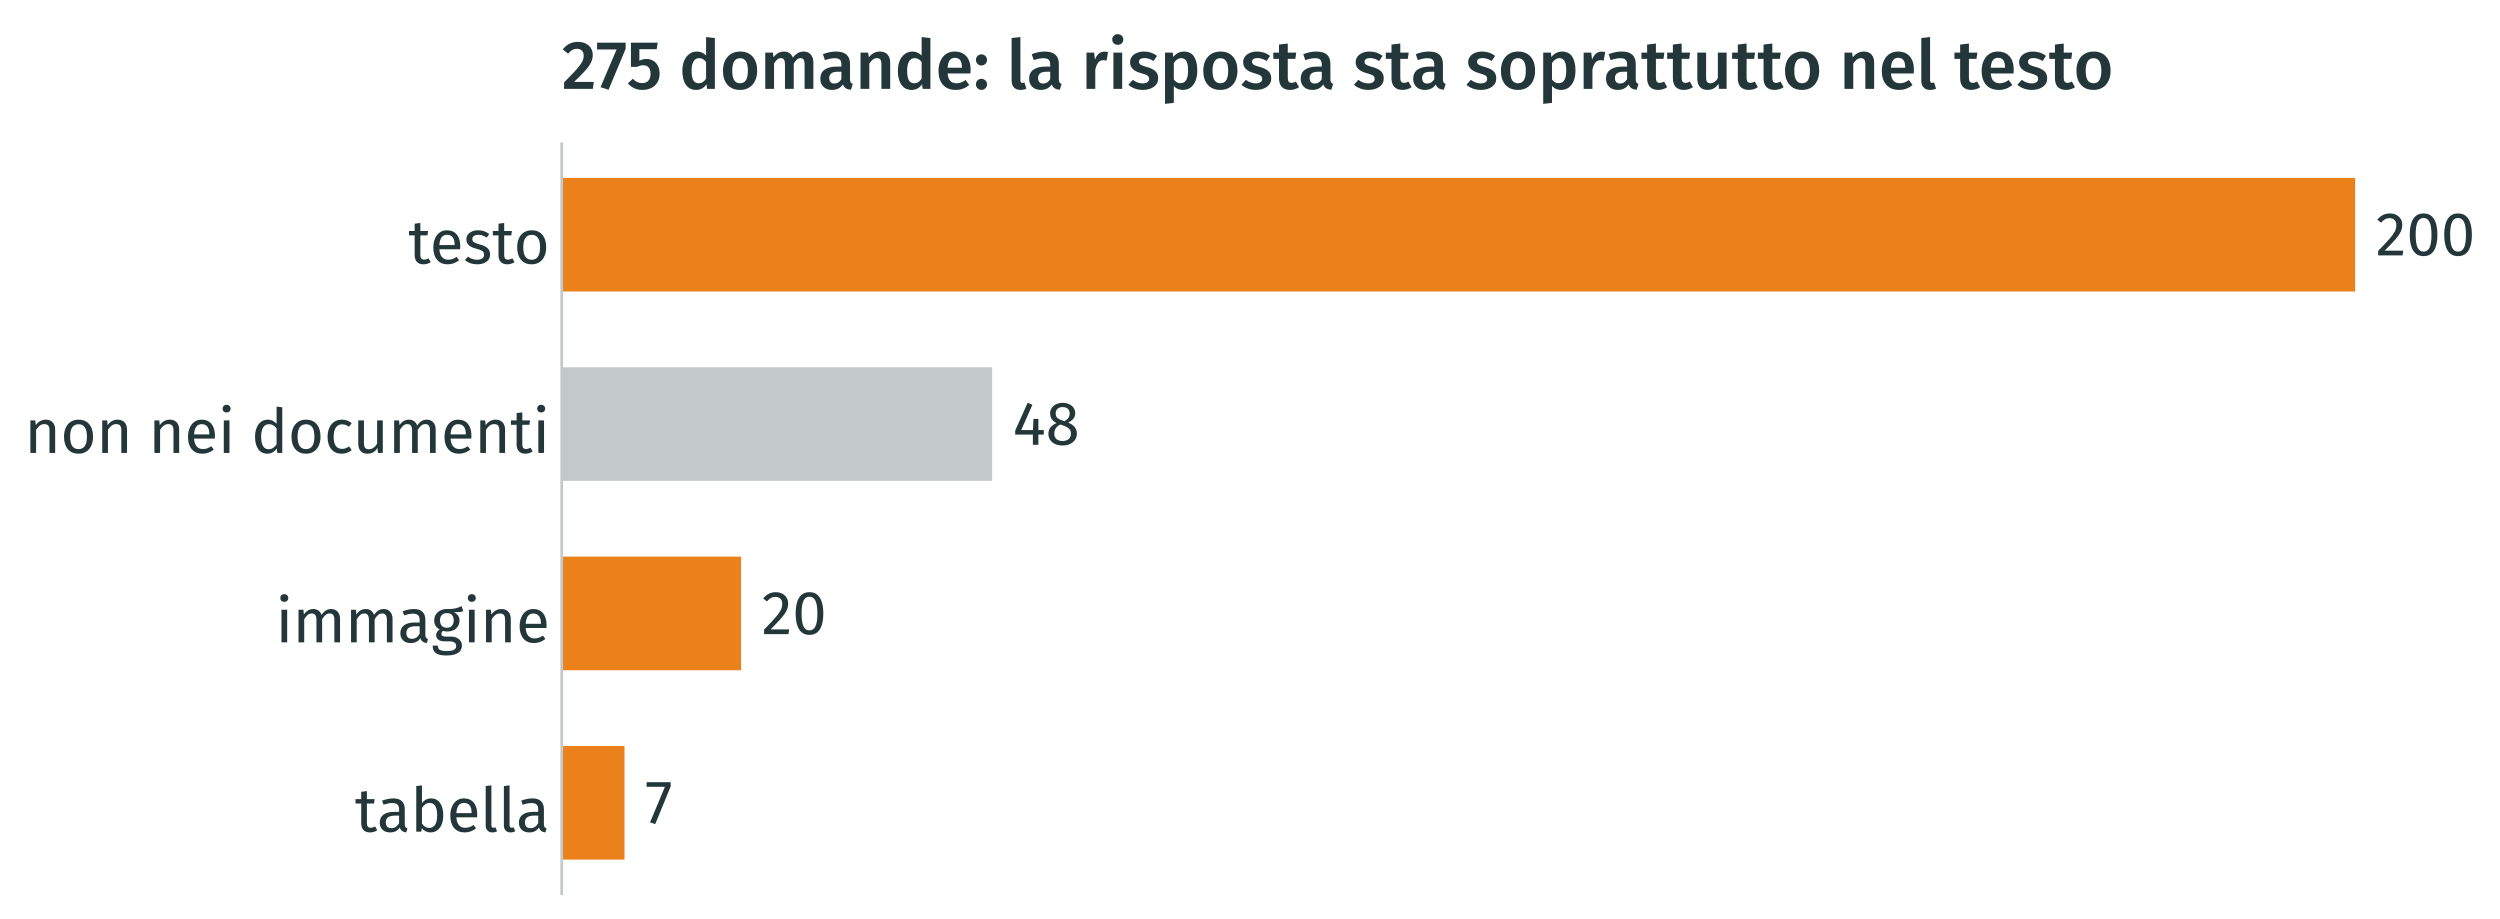
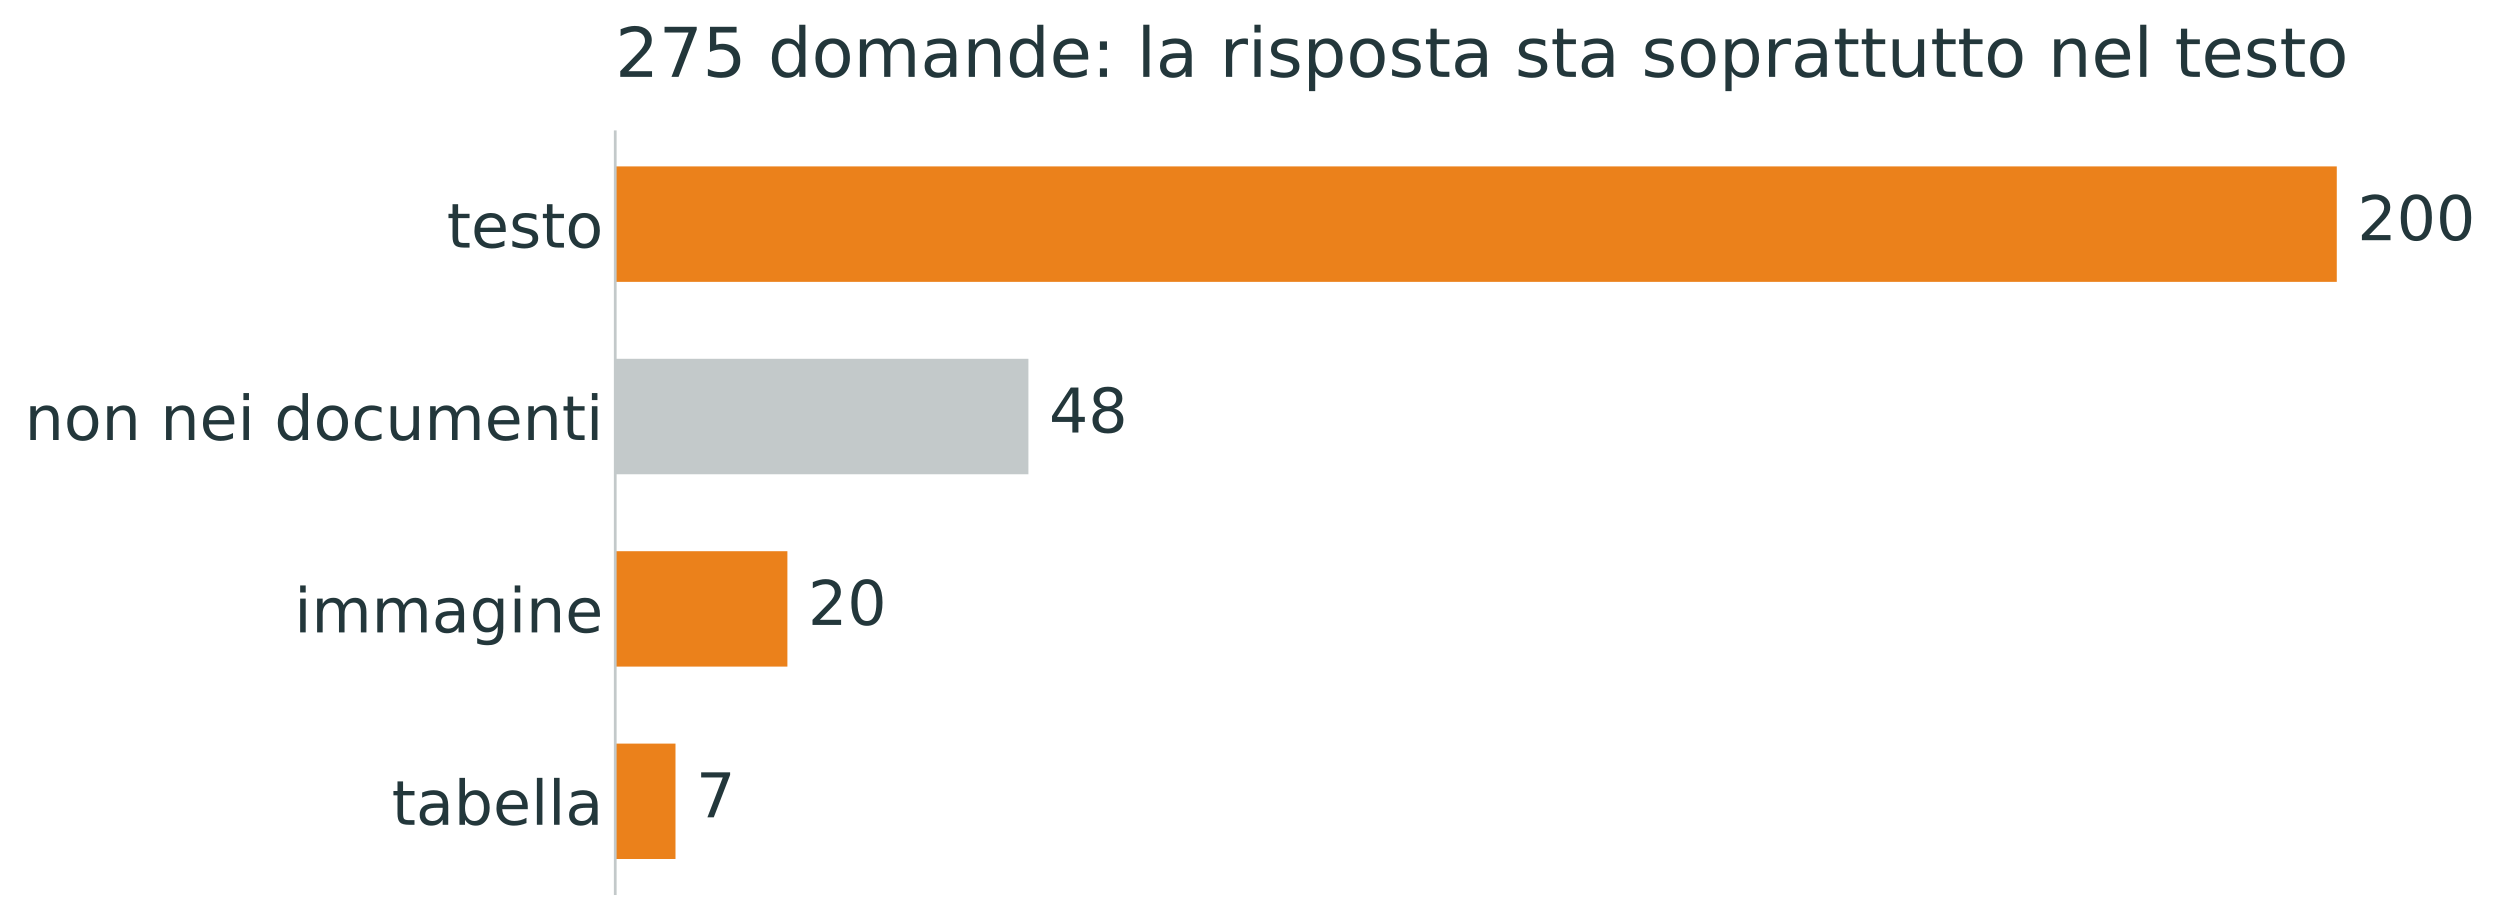
- <svg xmlns="http://www.w3.org/2000/svg" xmlns:xlink="http://www.w3.org/1999/xlink" width="728.42pt" height="267.6pt" viewBox="0 0 728.42 267.6" version="1.1">
+ <svg xmlns="http://www.w3.org/2000/svg" xmlns:xlink="http://www.w3.org/1999/xlink" width="728.467pt" height="267.6pt" viewBox="0 0 728.467 267.6" version="1.1">
  <defs>
    <style type="text/css">*{stroke-linejoin: round; stroke-linecap: butt}</style>
  </defs>
  <g id="figure_1">
    <g id="patch_1">
-       <path d="M 0 267.6  L 728.42 267.6  L 728.42 0  L 0 0  L 0 267.6  z " style="fill: none" />
+       <path d="M 0 267.6  L 728.467 267.6  L 728.467 0  L 0 0  L 0 267.6  z " style="fill: none" />
    </g>
    <g id="axes_1">
      <g id="patch_2">
-         <path d="M 163.669 260.4  L 712.351 260.4  L 712.351 41.9  L 163.669 41.9  L 163.669 260.4  z " style="fill: none" />
+         <path d="M 179.273 260.4  L 705.992 260.4  L 705.992 38.397  L 179.273 38.397  L 179.273 260.4  z " style="fill: none" />
      </g>
      <g id="patch_3">
-         <path d="M 163.669 51.832  L 686.223 51.832  L 686.223 84.938  L 163.669 84.938  z " clip-path="url(#p059b96b75e)" style="fill: #eb811b" />
+         <path d="M 179.273 48.488  L 680.91 48.488  L 680.91 82.125  L 179.273 82.125  z " clip-path="url(#p743997d314)" style="fill: #eb811b" />
      </g>
      <g id="patch_4">
-         <path d="M 163.669 107.008  L 289.082 107.008  L 289.082 140.114  L 163.669 140.114  z " clip-path="url(#p059b96b75e)" style="fill: #c3c9ca" />
+         <path d="M 179.273 104.549  L 299.666 104.549  L 299.666 138.186  L 179.273 138.186  z " clip-path="url(#p743997d314)" style="fill: #c3c9ca" />
      </g>
      <g id="patch_5">
-         <path d="M 163.669 162.185  L 215.924 162.185  L 215.924 195.291  L 163.669 195.291  z " clip-path="url(#p059b96b75e)" style="fill: #eb811b" />
+         <path d="M 179.273 160.61  L 229.437 160.61  L 229.437 194.247  L 179.273 194.247  z " clip-path="url(#p743997d314)" style="fill: #eb811b" />
      </g>
      <g id="patch_6">
-         <path d="M 163.669 217.362  L 181.958 217.362  L 181.958 250.468  L 163.669 250.468  z " clip-path="url(#p059b96b75e)" style="fill: #eb811b" />
+         <path d="M 179.273 216.672  L 196.83 216.672  L 196.83 250.308  L 179.273 250.308  z " clip-path="url(#p743997d314)" style="fill: #eb811b" />
      </g>
      <g id="matplotlib.axis_1">
        <g id="ytick_1">
          <g id="line2d_1" />
          <g id="text_1">
-             <g style="fill: #23373b" transform="translate(119.0025 76.79979) scale(0.18 -0.18)">
-               <defs>
-                 <path id="FiraSans-Regular-29d" d="M 2310 154  Q 1978 -77 1555 -77  Q 1126 -77 886 169  Q 646 416 646 883  L 646 2918  L 58 2918  L 58 3373  L 646 3373  L 646 4134  L 1235 4205  L 1235 3373  L 2035 3373  L 1971 2918  L 1235 2918  L 1235 909  Q 1235 646 1328 528  Q 1421 410 1638 410  Q 1837 410 2086 544  L 2310 154  z " transform="scale(0.015625)" />
-                 <path id="FiraSans-Regular-1ab" d="M 3155 1786  Q 3155 1638 3142 1485  L 992 1485  Q 1030 928 1273 665  Q 1517 403 1901 403  Q 2144 403 2349 473  Q 2554 544 2778 698  L 3034 346  Q 2496 -77 1856 -77  Q 1152 -77 758 384  Q 365 845 365 1651  Q 365 2176 534 2582  Q 704 2989 1021 3219  Q 1338 3450 1766 3450  Q 2438 3450 2796 3008  Q 3155 2566 3155 1786  z M 2573 1958  Q 2573 2458 2374 2720  Q 2176 2982 1779 2982  Q 1056 2982 992 1920  L 2573 1920  L 2573 1958  z " transform="scale(0.015625)" />
-                 <path id="FiraSans-Regular-28f" d="M 1523 3450  Q 1869 3450 2144 3354  Q 2419 3258 2669 3066  L 2419 2694  Q 2189 2842 1981 2912  Q 1773 2982 1542 2982  Q 1254 2982 1088 2864  Q 922 2746 922 2541  Q 922 2336 1078 2221  Q 1235 2106 1645 1997  Q 2208 1856 2486 1613  Q 2765 1370 2765 947  Q 2765 448 2377 185  Q 1990 -77 1434 -77  Q 666 -77 160 365  L 474 723  Q 902 397 1421 397  Q 1754 397 1949 534  Q 2144 672 2144 909  Q 2144 1082 2073 1187  Q 2003 1293 1830 1373  Q 1658 1453 1325 1542  Q 787 1683 547 1920  Q 307 2157 307 2522  Q 307 2784 464 2998  Q 621 3213 899 3331  Q 1178 3450 1523 3450  z " transform="scale(0.015625)" />
-                 <path id="FiraSans-Regular-247" d="M 1875 3450  Q 2586 3450 2979 2976  Q 3373 2502 3373 1690  Q 3373 1165 3193 765  Q 3014 365 2675 144  Q 2336 -77 1869 -77  Q 1158 -77 761 396  Q 365 870 365 1683  Q 365 2208 544 2608  Q 723 3008 1062 3229  Q 1402 3450 1875 3450  z M 1875 2976  Q 998 2976 998 1683  Q 998 397 1869 397  Q 2739 397 2739 1690  Q 2739 2976 1875 2976  z " transform="scale(0.015625)" />
-               </defs>
-               <use xlink:href="#FiraSans-Regular-29d" />
-               <use xlink:href="#FiraSans-Regular-1ab" transform="translate(34.59375 0)" />
-               <use xlink:href="#FiraSans-Regular-28f" transform="translate(89 0)" />
-               <use xlink:href="#FiraSans-Regular-29d" transform="translate(135.7031 0)" />
-               <use xlink:href="#FiraSans-Regular-247" transform="translate(170.2969 0)" />
+             <g style="fill: #23373b" transform="translate(130.1934 72.14418) scale(0.18 -0.18)">
+               <defs>
+                 <path id="DejaVuSans-57" d="M 1172 4494  L 1172 3500  L 2356 3500  L 2356 3053  L 1172 3053  L 1172 1153  Q 1172 725 1289 603  Q 1406 481 1766 481  L 2356 481  L 2356 0  L 1766 0  Q 1100 0 847 248  Q 594 497 594 1153  L 594 3053  L 172 3053  L 172 3500  L 594 3500  L 594 4494  L 1172 4494  z " transform="scale(0.015625)" />
+                 <path id="DejaVuSans-48" d="M 3597 1894  L 3597 1613  L 953 1613  Q 991 1019 1311 708  Q 1631 397 2203 397  Q 2534 397 2845 478  Q 3156 559 3463 722  L 3463 178  Q 3153 47 2828 -22  Q 2503 -91 2169 -91  Q 1331 -91 842 396  Q 353 884 353 1716  Q 353 2575 817 3079  Q 1281 3584 2069 3584  Q 2775 3584 3186 3129  Q 3597 2675 3597 1894  z M 3022 2063  Q 3016 2534 2758 2815  Q 2500 3097 2075 3097  Q 1594 3097 1305 2825  Q 1016 2553 972 2059  L 3022 2063  z " transform="scale(0.015625)" />
+                 <path id="DejaVuSans-56" d="M 2834 3397  L 2834 2853  Q 2591 2978 2328 3040  Q 2066 3103 1784 3103  Q 1356 3103 1142 2972  Q 928 2841 928 2578  Q 928 2378 1081 2264  Q 1234 2150 1697 2047  L 1894 2003  Q 2506 1872 2764 1633  Q 3022 1394 3022 966  Q 3022 478 2636 193  Q 2250 -91 1575 -91  Q 1294 -91 989 -36  Q 684 19 347 128  L 347 722  Q 666 556 975 473  Q 1284 391 1588 391  Q 1994 391 2212 530  Q 2431 669 2431 922  Q 2431 1156 2273 1281  Q 2116 1406 1581 1522  L 1381 1569  Q 847 1681 609 1914  Q 372 2147 372 2553  Q 372 3047 722 3315  Q 1072 3584 1716 3584  Q 2034 3584 2315 3537  Q 2597 3491 2834 3397  z " transform="scale(0.015625)" />
+                 <path id="DejaVuSans-52" d="M 1959 3097  Q 1497 3097 1228 2736  Q 959 2375 959 1747  Q 959 1119 1226 758  Q 1494 397 1959 397  Q 2419 397 2687 759  Q 2956 1122 2956 1747  Q 2956 2369 2687 2733  Q 2419 3097 1959 3097  z M 1959 3584  Q 2709 3584 3137 3096  Q 3566 2609 3566 1747  Q 3566 888 3137 398  Q 2709 -91 1959 -91  Q 1206 -91 779 398  Q 353 888 353 1747  Q 353 2609 779 3096  Q 1206 3584 1959 3584  z " transform="scale(0.015625)" />
+               </defs>
+               <use xlink:href="#DejaVuSans-57" />
+               <use xlink:href="#DejaVuSans-48" transform="translate(39.20312 0)" />
+               <use xlink:href="#DejaVuSans-56" transform="translate(100.7344 0)" />
+               <use xlink:href="#DejaVuSans-57" transform="translate(152.8281 0)" />
+               <use xlink:href="#DejaVuSans-52" transform="translate(192.0312 0)" />
            </g>
          </g>
        </g>
        <g id="ytick_2">
          <g id="line2d_2" />
          <g id="text_2">
-             <g style="fill: #23373b" transform="translate(7.2 131.9764) scale(0.18 -0.18)">
-               <defs>
-                 <path id="FiraSans-Regular-236" d="M 2176 3450  Q 2637 3450 2896 3174  Q 3155 2899 3155 2419  L 3155 0  L 2566 0  L 2566 2336  Q 2566 2694 2432 2841  Q 2298 2989 2035 2989  Q 1766 2989 1561 2835  Q 1357 2682 1178 2394  L 1178 0  L 589 0  L 589 3373  L 1094 3373  L 1146 2874  Q 1325 3142 1590 3296  Q 1856 3450 2176 3450  z " transform="scale(0.015625)" />
-                 <path id="FiraSans-Regular-3" transform="scale(0.015625)" />
-                 <path id="FiraSans-Regular-1f9" d="M 877 4992  Q 1062 4992 1177 4877  Q 1293 4762 1293 4589  Q 1293 4416 1177 4304  Q 1062 4192 877 4192  Q 698 4192 582 4304  Q 467 4416 467 4589  Q 467 4762 582 4877  Q 698 4992 877 4992  z M 1178 0  L 589 0  L 589 3373  L 1178 3373  L 1178 0  z " transform="scale(0.015625)" />
-                 <path id="FiraSans-Regular-198" d="M 3187 4730  L 3187 0  L 2669 0  L 2611 467  Q 2445 211 2195 67  Q 1946 -77 1638 -77  Q 1037 -77 701 396  Q 365 870 365 1670  Q 365 2189 525 2592  Q 685 2995 985 3222  Q 1286 3450 1690 3450  Q 2208 3450 2598 3034  L 2598 4800  L 3187 4730  z M 1766 390  Q 2035 390 2227 515  Q 2419 640 2598 890  L 2598 2541  Q 2432 2758 2243 2870  Q 2054 2982 1818 2982  Q 1427 2982 1212 2656  Q 998 2330 998 1683  Q 998 1030 1196 710  Q 1395 390 1766 390  z " transform="scale(0.015625)" />
-                 <path id="FiraSans-Regular-18c" d="M 1837 3450  Q 2138 3450 2387 3363  Q 2637 3277 2867 3085  L 2586 2714  Q 2406 2842 2236 2902  Q 2067 2963 1862 2963  Q 1453 2963 1225 2636  Q 998 2310 998 1670  Q 998 1030 1222 726  Q 1446 422 1862 422  Q 2061 422 2227 483  Q 2394 544 2598 678  L 2867 294  Q 2406 -77 1837 -77  Q 1152 -77 758 384  Q 365 845 365 1658  Q 365 2195 544 2598  Q 723 3002 1052 3226  Q 1382 3450 1837 3450  z " transform="scale(0.015625)" />
-                 <path id="FiraSans-Regular-2b2" d="M 3091 0  L 2586 0  L 2541 525  Q 2349 211 2099 67  Q 1850 -77 1491 -77  Q 1050 -77 800 192  Q 550 461 550 954  L 550 3373  L 1139 3373  L 1139 1018  Q 1139 672 1260 528  Q 1382 384 1658 384  Q 2150 384 2502 966  L 2502 3373  L 3091 3373  L 3091 0  z " transform="scale(0.015625)" />
-                 <path id="FiraSans-Regular-230" d="M 3974 3450  Q 4390 3450 4640 3171  Q 4890 2893 4890 2419  L 4890 0  L 4301 0  L 4301 2336  Q 4301 2989 3827 2989  Q 3578 2989 3405 2845  Q 3232 2701 3034 2394  L 3034 0  L 2445 0  L 2445 2336  Q 2445 2989 1971 2989  Q 1715 2989 1542 2841  Q 1370 2694 1178 2394  L 1178 0  L 589 0  L 589 3373  L 1094 3373  L 1146 2880  Q 1523 3450 2118 3450  Q 2432 3450 2653 3290  Q 2874 3130 2970 2842  Q 3168 3136 3408 3293  Q 3648 3450 3974 3450  z " transform="scale(0.015625)" />
-               </defs>
-               <use xlink:href="#FiraSans-Regular-236" />
-               <use xlink:href="#FiraSans-Regular-247" transform="translate(57.90625 0)" />
-               <use xlink:href="#FiraSans-Regular-236" transform="translate(116.3125 0)" />
-               <use xlink:href="#FiraSans-Regular-3" transform="translate(174.2188 0)" />
-               <use xlink:href="#FiraSans-Regular-236" transform="translate(200.7188 0)" />
-               <use xlink:href="#FiraSans-Regular-1ab" transform="translate(258.625 0)" />
-               <use xlink:href="#FiraSans-Regular-1f9" transform="translate(313.0312 0)" />
-               <use xlink:href="#FiraSans-Regular-3" transform="translate(340.625 0)" />
-               <use xlink:href="#FiraSans-Regular-198" transform="translate(367.125 0)" />
-               <use xlink:href="#FiraSans-Regular-247" transform="translate(426.125 0)" />
-               <use xlink:href="#FiraSans-Regular-18c" transform="translate(484.5312 0)" />
-               <use xlink:href="#FiraSans-Regular-2b2" transform="translate(531.3281 0)" />
-               <use xlink:href="#FiraSans-Regular-230" transform="translate(588.8281 0)" />
-               <use xlink:href="#FiraSans-Regular-1ab" transform="translate(673.8281 0)" />
-               <use xlink:href="#FiraSans-Regular-236" transform="translate(728.2344 0)" />
-               <use xlink:href="#FiraSans-Regular-29d" transform="translate(786.1406 0)" />
-               <use xlink:href="#FiraSans-Regular-1f9" transform="translate(822.2344 0)" />
+             <g style="fill: #23373b" transform="translate(7.2 128.2062) scale(0.18 -0.18)">
+               <defs>
+                 <path id="DejaVuSans-51" d="M 3513 2113  L 3513 0  L 2938 0  L 2938 2094  Q 2938 2591 2744 2837  Q 2550 3084 2163 3084  Q 1697 3084 1428 2787  Q 1159 2491 1159 1978  L 1159 0  L 581 0  L 581 3500  L 1159 3500  L 1159 2956  Q 1366 3272 1645 3428  Q 1925 3584 2291 3584  Q 2894 3584 3203 3211  Q 3513 2838 3513 2113  z " transform="scale(0.015625)" />
+                 <path id="DejaVuSans-3" transform="scale(0.015625)" />
+                 <path id="DejaVuSans-4c" d="M 603 3500  L 1178 3500  L 1178 0  L 603 0  L 603 3500  z M 603 4863  L 1178 4863  L 1178 4134  L 603 4134  L 603 4863  z " transform="scale(0.015625)" />
+                 <path id="DejaVuSans-47" d="M 2906 2969  L 2906 4863  L 3481 4863  L 3481 0  L 2906 0  L 2906 525  Q 2725 213 2448 61  Q 2172 -91 1784 -91  Q 1150 -91 751 415  Q 353 922 353 1747  Q 353 2572 751 3078  Q 1150 3584 1784 3584  Q 2172 3584 2448 3432  Q 2725 3281 2906 2969  z M 947 1747  Q 947 1113 1208 752  Q 1469 391 1925 391  Q 2381 391 2643 752  Q 2906 1113 2906 1747  Q 2906 2381 2643 2742  Q 2381 3103 1925 3103  Q 1469 3103 1208 2742  Q 947 2381 947 1747  z " transform="scale(0.015625)" />
+                 <path id="DejaVuSans-46" d="M 3122 3366  L 3122 2828  Q 2878 2963 2633 3030  Q 2388 3097 2138 3097  Q 1578 3097 1268 2742  Q 959 2388 959 1747  Q 959 1106 1268 751  Q 1578 397 2138 397  Q 2388 397 2633 464  Q 2878 531 3122 666  L 3122 134  Q 2881 22 2623 -34  Q 2366 -91 2075 -91  Q 1284 -91 818 406  Q 353 903 353 1747  Q 353 2603 823 3093  Q 1294 3584 2113 3584  Q 2378 3584 2631 3529  Q 2884 3475 3122 3366  z " transform="scale(0.015625)" />
+                 <path id="DejaVuSans-58" d="M 544 1381  L 544 3500  L 1119 3500  L 1119 1403  Q 1119 906 1312 657  Q 1506 409 1894 409  Q 2359 409 2629 706  Q 2900 1003 2900 1516  L 2900 3500  L 3475 3500  L 3475 0  L 2900 0  L 2900 538  Q 2691 219 2414 64  Q 2138 -91 1772 -91  Q 1169 -91 856 284  Q 544 659 544 1381  z M 1991 3584  L 1991 3584  z " transform="scale(0.015625)" />
+                 <path id="DejaVuSans-50" d="M 3328 2828  Q 3544 3216 3844 3400  Q 4144 3584 4550 3584  Q 5097 3584 5394 3201  Q 5691 2819 5691 2113  L 5691 0  L 5113 0  L 5113 2094  Q 5113 2597 4934 2840  Q 4756 3084 4391 3084  Q 3944 3084 3684 2787  Q 3425 2491 3425 1978  L 3425 0  L 2847 0  L 2847 2094  Q 2847 2600 2669 2842  Q 2491 3084 2119 3084  Q 1678 3084 1418 2786  Q 1159 2488 1159 1978  L 1159 0  L 581 0  L 581 3500  L 1159 3500  L 1159 2956  Q 1356 3278 1631 3431  Q 1906 3584 2284 3584  Q 2666 3584 2933 3390  Q 3200 3197 3328 2828  z " transform="scale(0.015625)" />
+               </defs>
+               <use xlink:href="#DejaVuSans-51" />
+               <use xlink:href="#DejaVuSans-52" transform="translate(63.375 0)" />
+               <use xlink:href="#DejaVuSans-51" transform="translate(124.5625 0)" />
+               <use xlink:href="#DejaVuSans-3" transform="translate(187.9375 0)" />
+               <use xlink:href="#DejaVuSans-51" transform="translate(219.7188 0)" />
+               <use xlink:href="#DejaVuSans-48" transform="translate(283.0938 0)" />
+               <use xlink:href="#DejaVuSans-4c" transform="translate(344.625 0)" />
+               <use xlink:href="#DejaVuSans-3" transform="translate(372.4062 0)" />
+               <use xlink:href="#DejaVuSans-47" transform="translate(404.1875 0)" />
+               <use xlink:href="#DejaVuSans-52" transform="translate(467.6719 0)" />
+               <use xlink:href="#DejaVuSans-46" transform="translate(528.8594 0)" />
+               <use xlink:href="#DejaVuSans-58" transform="translate(583.8438 0)" />
+               <use xlink:href="#DejaVuSans-50" transform="translate(647.2188 0)" />
+               <use xlink:href="#DejaVuSans-48" transform="translate(744.625 0)" />
+               <use xlink:href="#DejaVuSans-51" transform="translate(806.1562 0)" />
+               <use xlink:href="#DejaVuSans-57" transform="translate(869.5312 0)" />
+               <use xlink:href="#DejaVuSans-4c" transform="translate(908.7344 0)" />
            </g>
          </g>
        </g>
        <g id="ytick_3">
          <g id="line2d_3" />
          <g id="text_3">
-             <g style="fill: #23373b" transform="translate(80.35594 187.1531) scale(0.18 -0.18)">
-               <defs>
-                 <path id="FiraSans-Regular-15a" d="M 2848 787  Q 2848 582 2918 483  Q 2989 384 3130 333  L 2995 -77  Q 2733 -45 2573 70  Q 2413 186 2336 429  Q 1997 -77 1331 -77  Q 832 -77 544 204  Q 256 486 256 941  Q 256 1478 643 1766  Q 1030 2054 1741 2054  L 2259 2054  L 2259 2304  Q 2259 2662 2086 2816  Q 1914 2970 1555 2970  Q 1184 2970 646 2790  L 499 3219  Q 1126 3450 1664 3450  Q 2259 3450 2553 3158  Q 2848 2867 2848 2330  L 2848 787  z M 1466 365  Q 1971 365 2259 890  L 2259 1664  L 1818 1664  Q 883 1664 883 973  Q 883 672 1030 518  Q 1178 365 1466 365  z " transform="scale(0.015625)" />
-                 <path id="FiraSans-Regular-1d9" d="M 3328 3219  Q 3136 3155 2905 3136  Q 2675 3117 2342 3117  Q 2938 2848 2938 2266  Q 2938 1760 2592 1440  Q 2246 1120 1651 1120  Q 1421 1120 1222 1184  Q 1146 1133 1101 1046  Q 1056 960 1056 870  Q 1056 595 1498 595  L 2035 595  Q 2374 595 2636 473  Q 2899 352 3043 141  Q 3187 -70 3187 -339  Q 3187 -832 2784 -1097  Q 2381 -1363 1606 -1363  Q 1062 -1363 745 -1251  Q 429 -1139 294 -915  Q 160 -691 160 -339  L 691 -339  Q 691 -544 768 -662  Q 845 -781 1043 -841  Q 1242 -902 1606 -902  Q 2138 -902 2365 -771  Q 2592 -640 2592 -378  Q 2592 -141 2413 -19  Q 2234 102 1914 102  L 1382 102  Q 954 102 733 284  Q 512 467 512 742  Q 512 909 608 1062  Q 704 1216 883 1338  Q 589 1491 451 1718  Q 314 1946 314 2272  Q 314 2611 483 2880  Q 653 3149 950 3299  Q 1248 3450 1613 3450  Q 2010 3443 2278 3478  Q 2547 3514 2723 3574  Q 2899 3635 3155 3750  L 3328 3219  z M 1613 3027  Q 1280 3027 1097 2819  Q 915 2611 915 2272  Q 915 1926 1100 1718  Q 1286 1510 1626 1510  Q 1971 1510 2153 1712  Q 2336 1914 2336 2278  Q 2336 3027 1613 3027  z " transform="scale(0.015625)" />
-               </defs>
-               <use xlink:href="#FiraSans-Regular-1f9" />
-               <use xlink:href="#FiraSans-Regular-230" transform="translate(27.59375 0)" />
-               <use xlink:href="#FiraSans-Regular-230" transform="translate(112.5938 0)" />
-               <use xlink:href="#FiraSans-Regular-15a" transform="translate(197.5938 0)" />
-               <use xlink:href="#FiraSans-Regular-1d9" transform="translate(251.5 0)" />
-               <use xlink:href="#FiraSans-Regular-1f9" transform="translate(303.5 0)" />
-               <use xlink:href="#FiraSans-Regular-236" transform="translate(331.0938 0)" />
-               <use xlink:href="#FiraSans-Regular-1ab" transform="translate(389 0)" />
+             <g style="fill: #23373b" transform="translate(85.76438 184.2674) scale(0.18 -0.18)">
+               <defs>
+                 <path id="DejaVuSans-44" d="M 2194 1759  Q 1497 1759 1228 1600  Q 959 1441 959 1056  Q 959 750 1161 570  Q 1363 391 1709 391  Q 2188 391 2477 730  Q 2766 1069 2766 1631  L 2766 1759  L 2194 1759  z M 3341 1997  L 3341 0  L 2766 0  L 2766 531  Q 2569 213 2275 61  Q 1981 -91 1556 -91  Q 1019 -91 701 211  Q 384 513 384 1019  Q 384 1609 779 1909  Q 1175 2209 1959 2209  L 2766 2209  L 2766 2266  Q 2766 2663 2505 2880  Q 2244 3097 1772 3097  Q 1472 3097 1187 3025  Q 903 2953 641 2809  L 641 3341  Q 956 3463 1253 3523  Q 1550 3584 1831 3584  Q 2591 3584 2966 3190  Q 3341 2797 3341 1997  z " transform="scale(0.015625)" />
+                 <path id="DejaVuSans-4a" d="M 2906 1791  Q 2906 2416 2648 2759  Q 2391 3103 1925 3103  Q 1463 3103 1205 2759  Q 947 2416 947 1791  Q 947 1169 1205 825  Q 1463 481 1925 481  Q 2391 481 2648 825  Q 2906 1169 2906 1791  z M 3481 434  Q 3481 -459 3084 -895  Q 2688 -1331 1869 -1331  Q 1566 -1331 1297 -1286  Q 1028 -1241 775 -1147  L 775 -588  Q 1028 -725 1275 -790  Q 1522 -856 1778 -856  Q 2344 -856 2625 -561  Q 2906 -266 2906 331  L 2906 616  Q 2728 306 2450 153  Q 2172 0 1784 0  Q 1141 0 747 490  Q 353 981 353 1791  Q 353 2603 747 3093  Q 1141 3584 1784 3584  Q 2172 3584 2450 3431  Q 2728 3278 2906 2969  L 2906 3500  L 3481 3500  L 3481 434  z " transform="scale(0.015625)" />
+               </defs>
+               <use xlink:href="#DejaVuSans-4c" />
+               <use xlink:href="#DejaVuSans-50" transform="translate(27.78125 0)" />
+               <use xlink:href="#DejaVuSans-50" transform="translate(125.1875 0)" />
+               <use xlink:href="#DejaVuSans-44" transform="translate(222.5938 0)" />
+               <use xlink:href="#DejaVuSans-4a" transform="translate(283.875 0)" />
+               <use xlink:href="#DejaVuSans-4c" transform="translate(347.3594 0)" />
+               <use xlink:href="#DejaVuSans-51" transform="translate(375.1406 0)" />
+               <use xlink:href="#DejaVuSans-48" transform="translate(438.5156 0)" />
            </g>
          </g>
        </g>
        <g id="ytick_4">
          <g id="line2d_4" />
          <g id="text_4">
-             <g style="fill: #23373b" transform="translate(103.4297 242.3297) scale(0.18 -0.18)">
-               <defs>
-                 <path id="FiraSans-Regular-182" d="M 2131 3450  Q 2707 3450 3046 2986  Q 3386 2522 3386 1690  Q 3386 1165 3226 765  Q 3066 365 2765 144  Q 2464 -77 2061 -77  Q 1530 -77 1165 371  L 1107 0  L 589 0  L 589 4730  L 1178 4800  L 1178 2950  Q 1542 3450 2131 3450  z M 1920 390  Q 2310 390 2531 707  Q 2752 1024 2752 1690  Q 2752 2374 2547 2678  Q 2342 2982 1965 2982  Q 1517 2982 1178 2458  L 1178 845  Q 1312 634 1507 512  Q 1702 390 1920 390  z " transform="scale(0.015625)" />
-                 <path id="FiraSans-Regular-21e" d="M 1254 -77  Q 928 -77 739 118  Q 550 314 550 666  L 550 4730  L 1139 4800  L 1139 678  Q 1139 544 1187 477  Q 1235 410 1350 410  Q 1472 410 1568 448  L 1722 38  Q 1510 -77 1254 -77  z " transform="scale(0.015625)" />
-               </defs>
-               <use xlink:href="#FiraSans-Regular-29d" />
-               <use xlink:href="#FiraSans-Regular-15a" transform="translate(36.09375 0)" />
-               <use xlink:href="#FiraSans-Regular-182" transform="translate(90 0)" />
-               <use xlink:href="#FiraSans-Regular-1ab" transform="translate(148.5938 0)" />
-               <use xlink:href="#FiraSans-Regular-21e" transform="translate(203 0)" />
-               <use xlink:href="#FiraSans-Regular-21e" transform="translate(232.4062 0)" />
-               <use xlink:href="#FiraSans-Regular-15a" transform="translate(261.3125 0)" />
+             <g style="fill: #23373b" transform="translate(114.1509 240.3287) scale(0.18 -0.18)">
+               <defs>
+                 <path id="DejaVuSans-45" d="M 3116 1747  Q 3116 2381 2855 2742  Q 2594 3103 2138 3103  Q 1681 3103 1420 2742  Q 1159 2381 1159 1747  Q 1159 1113 1420 752  Q 1681 391 2138 391  Q 2594 391 2855 752  Q 3116 1113 3116 1747  z M 1159 2969  Q 1341 3281 1617 3432  Q 1894 3584 2278 3584  Q 2916 3584 3314 3078  Q 3713 2572 3713 1747  Q 3713 922 3314 415  Q 2916 -91 2278 -91  Q 1894 -91 1617 61  Q 1341 213 1159 525  L 1159 0  L 581 0  L 581 4863  L 1159 4863  L 1159 2969  z " transform="scale(0.015625)" />
+                 <path id="DejaVuSans-4f" d="M 603 4863  L 1178 4863  L 1178 0  L 603 0  L 603 4863  z " transform="scale(0.015625)" />
+               </defs>
+               <use xlink:href="#DejaVuSans-57" />
+               <use xlink:href="#DejaVuSans-44" transform="translate(39.20312 0)" />
+               <use xlink:href="#DejaVuSans-45" transform="translate(100.4844 0)" />
+               <use xlink:href="#DejaVuSans-48" transform="translate(163.9688 0)" />
+               <use xlink:href="#DejaVuSans-4f" transform="translate(225.5 0)" />
+               <use xlink:href="#DejaVuSans-4f" transform="translate(253.2812 0)" />
+               <use xlink:href="#DejaVuSans-44" transform="translate(281.0625 0)" />
            </g>
          </g>
        </g>
      </g>
      <g id="patch_7">
-         <path d="M 163.669 260.4  L 163.669 41.9  " style="fill: none; stroke: #c3c9ca; stroke-width: 0.8; stroke-linejoin: miter; stroke-linecap: square" />
+         <path d="M 179.273 260.4  L 179.273 38.397  " style="fill: none; stroke: #c3c9ca; stroke-width: 0.8; stroke-linejoin: miter; stroke-linecap: square" />
      </g>
      <g id="text_5">
-         <g style="fill: #23373b" transform="translate(692.2228 74.41479) scale(0.18 -0.18)">
-           <defs>
-             <path id="FiraSans-Regular-880" d="M 1459 4346  Q 1843 4346 2134 4192  Q 2426 4038 2586 3772  Q 2746 3507 2746 3174  Q 2746 2784 2570 2425  Q 2394 2067 2029 1651  Q 1664 1235 922 493  L 2848 493  L 2778 0  L 250 0  L 250 467  Q 1107 1357 1465 1769  Q 1824 2182 1977 2489  Q 2131 2797 2131 3149  Q 2131 3482 1939 3670  Q 1747 3859 1427 3859  Q 1165 3859 966 3750  Q 768 3642 544 3392  L 160 3699  Q 422 4026 742 4186  Q 1062 4346 1459 4346  z " transform="scale(0.015625)" />
-             <path id="FiraSans-Regular-874" d="M 1786 4346  Q 2496 4346 2857 3779  Q 3219 3213 3219 2138  Q 3219 1062 2857 492  Q 2496 -77 1786 -77  Q 1075 -77 713 492  Q 352 1062 352 2138  Q 352 3213 713 3779  Q 1075 4346 1786 4346  z M 1786 3878  Q 1370 3878 1168 3468  Q 966 3059 966 2138  Q 966 1216 1168 803  Q 1370 390 1786 390  Q 2195 390 2400 803  Q 2605 1216 2605 2138  Q 2605 3053 2400 3465  Q 2195 3878 1786 3878  z " transform="scale(0.015625)" />
-           </defs>
-           <use xlink:href="#FiraSans-Regular-880" />
-           <use xlink:href="#FiraSans-Regular-874" transform="translate(49.5 0)" />
-           <use xlink:href="#FiraSans-Regular-874" transform="translate(105.2969 0)" />
+         <g style="fill: #23373b" transform="translate(686.9097 69.98207) scale(0.18 -0.18)">
+           <defs>
+             <path id="DejaVuSans-15" d="M 1228 531  L 3431 531  L 3431 0  L 469 0  L 469 531  Q 828 903 1448 1529  Q 2069 2156 2228 2338  Q 2531 2678 2651 2914  Q 2772 3150 2772 3378  Q 2772 3750 2511 3984  Q 2250 4219 1831 4219  Q 1534 4219 1204 4116  Q 875 4013 500 3803  L 500 4441  Q 881 4594 1212 4672  Q 1544 4750 1819 4750  Q 2544 4750 2975 4387  Q 3406 4025 3406 3419  Q 3406 3131 3298 2873  Q 3191 2616 2906 2266  Q 2828 2175 2409 1742  Q 1991 1309 1228 531  z " transform="scale(0.015625)" />
+             <path id="DejaVuSans-13" d="M 2034 4250  Q 1547 4250 1301 3770  Q 1056 3291 1056 2328  Q 1056 1369 1301 889  Q 1547 409 2034 409  Q 2525 409 2770 889  Q 3016 1369 3016 2328  Q 3016 3291 2770 3770  Q 2525 4250 2034 4250  z M 2034 4750  Q 2819 4750 3233 4129  Q 3647 3509 3647 2328  Q 3647 1150 3233 529  Q 2819 -91 2034 -91  Q 1250 -91 836 529  Q 422 1150 422 2328  Q 422 3509 836 4129  Q 1250 4750 2034 4750  z " transform="scale(0.015625)" />
+           </defs>
+           <use xlink:href="#DejaVuSans-15" />
+           <use xlink:href="#DejaVuSans-13" transform="translate(63.625 0)" />
+           <use xlink:href="#DejaVuSans-13" transform="translate(127.25 0)" />
        </g>
      </g>
      <g id="text_6">
-         <g style="fill: #23373b" transform="translate(295.082 129.5914) scale(0.18 -0.18)">
-           <defs>
-             <path id="FiraSans-Regular-888" d="M 3213 1056  L 2656 1056  L 2656 0  L 2086 0  L 2086 1056  L 256 1056  L 256 1478  L 1542 4346  L 2035 4141  L 877 1523  L 2093 1523  L 2144 2675  L 2656 2675  L 2656 1523  L 3213 1523  L 3213 1056  z " transform="scale(0.015625)" />
-             <path id="FiraSans-Regular-898" d="M 2336 2298  Q 3238 1933 3238 1146  Q 3238 794 3049 515  Q 2861 237 2521 80  Q 2182 -77 1754 -77  Q 1318 -77 985 76  Q 653 230 470 505  Q 288 781 288 1133  Q 288 1530 502 1798  Q 717 2067 1133 2246  Q 794 2419 630 2665  Q 467 2912 467 3245  Q 467 3590 649 3840  Q 832 4090 1129 4218  Q 1427 4346 1766 4346  Q 2099 4346 2396 4224  Q 2694 4102 2880 3856  Q 3066 3610 3066 3264  Q 3066 2944 2886 2713  Q 2707 2483 2336 2298  z M 1766 3904  Q 1434 3904 1238 3731  Q 1043 3558 1043 3238  Q 1043 2931 1232 2771  Q 1421 2611 1837 2477  L 1946 2438  Q 2234 2605 2362 2790  Q 2490 2976 2490 3245  Q 2490 3546 2301 3725  Q 2112 3904 1766 3904  z M 1760 390  Q 2157 390 2390 595  Q 2624 800 2624 1139  Q 2624 1370 2534 1526  Q 2445 1683 2246 1801  Q 2048 1920 1690 2042  L 1530 2099  Q 1210 1946 1056 1712  Q 902 1478 902 1133  Q 902 781 1132 585  Q 1363 390 1760 390  z " transform="scale(0.015625)" />
-           </defs>
-           <use xlink:href="#FiraSans-Regular-888" />
-           <use xlink:href="#FiraSans-Regular-898" transform="translate(53.20312 0)" />
+         <g style="fill: #23373b" transform="translate(305.6657 126.0433) scale(0.18 -0.18)">
+           <defs>
+             <path id="DejaVuSans-17" d="M 2419 4116  L 825 1625  L 2419 1625  L 2419 4116  z M 2253 4666  L 3047 4666  L 3047 1625  L 3713 1625  L 3713 1100  L 3047 1100  L 3047 0  L 2419 0  L 2419 1100  L 313 1100  L 313 1709  L 2253 4666  z " transform="scale(0.015625)" />
+             <path id="DejaVuSans-1b" d="M 2034 2216  Q 1584 2216 1326 1975  Q 1069 1734 1069 1313  Q 1069 891 1326 650  Q 1584 409 2034 409  Q 2484 409 2743 651  Q 3003 894 3003 1313  Q 3003 1734 2745 1975  Q 2488 2216 2034 2216  z M 1403 2484  Q 997 2584 770 2862  Q 544 3141 544 3541  Q 544 4100 942 4425  Q 1341 4750 2034 4750  Q 2731 4750 3128 4425  Q 3525 4100 3525 3541  Q 3525 3141 3298 2862  Q 3072 2584 2669 2484  Q 3125 2378 3379 2068  Q 3634 1759 3634 1313  Q 3634 634 3220 271  Q 2806 -91 2034 -91  Q 1263 -91 848 271  Q 434 634 434 1313  Q 434 1759 690 2068  Q 947 2378 1403 2484  z M 1172 3481  Q 1172 3119 1398 2916  Q 1625 2713 2034 2713  Q 2441 2713 2670 2916  Q 2900 3119 2900 3481  Q 2900 3844 2670 4047  Q 2441 4250 2034 4250  Q 1625 4250 1398 4047  Q 1172 3844 1172 3481  z " transform="scale(0.015625)" />
+           </defs>
+           <use xlink:href="#DejaVuSans-17" />
+           <use xlink:href="#DejaVuSans-1b" transform="translate(63.625 0)" />
        </g>
      </g>
      <g id="text_7">
-         <g style="fill: #23373b" transform="translate(221.9244 184.7681) scale(0.18 -0.18)">
-           <use xlink:href="#FiraSans-Regular-880" />
-           <use xlink:href="#FiraSans-Regular-874" transform="translate(49.5 0)" />
+         <g style="fill: #23373b" transform="translate(235.4365 182.1046) scale(0.18 -0.18)">
+           <use xlink:href="#DejaVuSans-15" />
+           <use xlink:href="#DejaVuSans-13" transform="translate(63.625 0)" />
        </g>
      </g>
      <g id="text_8">
-         <g style="fill: #23373b" transform="translate(187.9584 239.9447) scale(0.18 -0.18)">
-           <defs>
-             <path id="FiraSans-Regular-894" d="M 2650 3840  L 1050 -64  L 512 115  L 2054 3802  L 160 3802  L 160 4282  L 2650 4282  L 2650 3840  z " transform="scale(0.015625)" />
-           </defs>
-           <use xlink:href="#FiraSans-Regular-894" />
+         <g style="fill: #23373b" transform="translate(202.8301 238.1659) scale(0.18 -0.18)">
+           <defs>
+             <path id="DejaVuSans-1a" d="M 525 4666  L 3525 4666  L 3525 4397  L 1831 0  L 1172 0  L 2766 4134  L 525 4134  L 525 4666  z " transform="scale(0.015625)" />
+           </defs>
+           <use xlink:href="#DejaVuSans-1a" />
        </g>
      </g>
      <g id="text_9">
-         <g style="fill: #23373b" transform="translate(163.6691 25.9) scale(0.2 -0.2)">
-           <defs>
-             <path id="FiraSans-Medium-880" d="M 1491 4384  Q 1926 4384 2243 4224  Q 2560 4064 2726 3789  Q 2893 3514 2893 3174  Q 2893 2810 2736 2474  Q 2579 2138 2214 1728  Q 1850 1318 1146 646  L 2989 646  L 2899 0  L 218 0  L 218 602  Q 1037 1434 1392 1834  Q 1747 2234 1897 2518  Q 2048 2803 2048 3110  Q 2048 3405 1878 3571  Q 1709 3738 1427 3738  Q 1178 3738 989 3632  Q 800 3526 595 3283  L 96 3680  Q 640 4384 1491 4384  z " transform="scale(0.015625)" />
-             <path id="FiraSans-Medium-894" d="M 2778 3731  L 1184 -83  L 435 160  L 1933 3674  L 115 3674  L 115 4307  L 2778 4307  L 2778 3731  z " transform="scale(0.015625)" />
-             <path id="FiraSans-Medium-88c" d="M 2810 3699  L 1197 3699  L 1197 2630  Q 1517 2790 1850 2790  Q 2208 2790 2489 2624  Q 2771 2458 2928 2144  Q 3085 1830 3085 1402  Q 3085 960 2886 621  Q 2688 282 2323 93  Q 1958 -96 1478 -96  Q 1050 -96 720 61  Q 390 218 122 512  L 589 947  Q 960 538 1459 538  Q 1824 538 2032 762  Q 2240 986 2240 1402  Q 2240 2202 1549 2202  Q 1402 2202 1274 2166  Q 1146 2131 992 2054  L 410 2054  L 410 4307  L 2906 4307  L 2810 3699  z " transform="scale(0.015625)" />
-             <path id="FiraSans-Medium-3" transform="scale(0.015625)" />
-             <path id="FiraSans-Medium-198" d="M 3309 4742  L 3309 0  L 2586 0  L 2528 429  Q 2368 186 2121 45  Q 1875 -96 1562 -96  Q 941 -96 608 384  Q 275 864 275 1690  Q 275 2208 441 2614  Q 608 3021 918 3251  Q 1229 3482 1638 3482  Q 2125 3482 2490 3117  L 2490 4832  L 3309 4742  z M 1792 525  Q 2010 525 2176 630  Q 2342 736 2490 960  L 2490 2509  Q 2342 2688 2192 2777  Q 2042 2867 1843 2867  Q 1517 2867 1328 2576  Q 1139 2285 1139 1696  Q 1139 1069 1305 797  Q 1472 525 1792 525  z " transform="scale(0.015625)" />
-             <path id="FiraSans-Medium-247" d="M 1875 3482  Q 2624 3482 3043 3005  Q 3462 2528 3462 1696  Q 3462 1165 3270 758  Q 3078 352 2720 128  Q 2362 -96 1869 -96  Q 1120 -96 697 381  Q 275 858 275 1696  Q 275 2227 467 2630  Q 659 3034 1020 3258  Q 1382 3482 1875 3482  z M 1875 2861  Q 1139 2861 1139 1696  Q 1139 1094 1321 809  Q 1504 525 1869 525  Q 2234 525 2416 813  Q 2598 1101 2598 1696  Q 2598 2291 2416 2576  Q 2234 2861 1875 2861  z " transform="scale(0.015625)" />
-             <path id="FiraSans-Medium-230" d="M 4070 3482  Q 4480 3482 4723 3203  Q 4966 2925 4966 2451  L 4966 0  L 4147 0  L 4147 2323  Q 4147 2867 3776 2867  Q 3578 2867 3434 2742  Q 3290 2618 3136 2355  L 3136 0  L 2317 0  L 2317 2323  Q 2317 2867 1946 2867  Q 1741 2867 1597 2742  Q 1453 2618 1299 2355  L 1299 0  L 480 0  L 480 3386  L 1190 3386  L 1254 2944  Q 1638 3482 2234 3482  Q 2528 3482 2742 3331  Q 2957 3181 3053 2912  Q 3258 3187 3504 3334  Q 3750 3482 4070 3482  z " transform="scale(0.015625)" />
-             <path id="FiraSans-Medium-15a" d="M 2976 896  Q 2976 698 3037 605  Q 3098 512 3232 461  L 3059 -83  Q 2765 -58 2585 57  Q 2406 173 2310 416  Q 1971 -96 1293 -96  Q 794 -96 499 192  Q 205 480 205 947  Q 205 1498 601 1789  Q 998 2080 1741 2080  L 2170 2080  L 2170 2272  Q 2170 2598 2019 2729  Q 1869 2861 1536 2861  Q 1171 2861 634 2682  L 448 3238  Q 1082 3482 1670 3482  Q 2976 3482 2976 2317  L 2976 896  z M 1517 499  Q 1933 499 2170 915  L 2170 1600  L 1830 1600  Q 1037 1600 1037 1011  Q 1037 768 1158 633  Q 1280 499 1517 499  z " transform="scale(0.015625)" />
-             <path id="FiraSans-Medium-236" d="M 2285 3482  Q 2739 3482 2992 3210  Q 3245 2938 3245 2451  L 3245 0  L 2426 0  L 2426 2323  Q 2426 2624 2320 2745  Q 2214 2867 2010 2867  Q 1798 2867 1628 2736  Q 1459 2605 1299 2355  L 1299 0  L 480 0  L 480 3386  L 1190 3386  L 1254 2944  Q 1670 3482 2285 3482  z " transform="scale(0.015625)" />
-             <path id="FiraSans-Medium-1ab" d="M 3270 1773  Q 3270 1709 3251 1440  L 1126 1440  Q 1165 947 1382 736  Q 1600 525 1958 525  Q 2182 525 2380 598  Q 2579 672 2803 826  L 3142 358  Q 2579 -96 1888 -96  Q 1114 -96 694 377  Q 275 851 275 1670  Q 275 2189 454 2601  Q 634 3014 973 3248  Q 1312 3482 1779 3482  Q 2490 3482 2880 3030  Q 3270 2579 3270 1773  z M 2458 2010  Q 2458 2899 1798 2899  Q 1498 2899 1328 2678  Q 1158 2458 1126 1971  L 2458 1971  L 2458 2010  z " transform="scale(0.015625)" />
-             <path id="FiraSans-Medium-8db" d="M 762 941  Q 979 941 1132 790  Q 1286 640 1286 422  Q 1286 211 1132 57  Q 979 -96 762 -96  Q 550 -96 400 57  Q 250 211 250 422  Q 250 640 397 790  Q 544 941 762 941  z M 762 3219  Q 979 3219 1132 3068  Q 1286 2918 1286 2700  Q 1286 2489 1132 2335  Q 979 2182 762 2182  Q 550 2182 400 2335  Q 250 2489 250 2700  Q 250 2918 397 3068  Q 544 3219 762 3219  z " transform="scale(0.015625)" />
-             <path id="FiraSans-Medium-21e" d="M 1267 -96  Q 877 -96 659 131  Q 442 358 442 774  L 442 4742  L 1261 4832  L 1261 800  Q 1261 678 1305 620  Q 1350 563 1453 563  Q 1555 563 1638 595  L 1818 19  Q 1562 -96 1267 -96  z " transform="scale(0.015625)" />
-             <path id="FiraSans-Medium-27f" d="M 2150 3475  Q 2336 3475 2490 3430  L 2349 2637  Q 2195 2675 2048 2675  Q 1747 2675 1574 2460  Q 1402 2246 1299 1805  L 1299 0  L 480 0  L 480 3386  L 1190 3386  L 1267 2720  Q 1389 3085 1619 3280  Q 1850 3475 2150 3475  z " transform="scale(0.015625)" />
-             <path id="FiraSans-Medium-1f9" d="M 883 5101  Q 1114 5101 1258 4957  Q 1402 4813 1402 4602  Q 1402 4390 1258 4249  Q 1114 4109 883 4109  Q 659 4109 515 4249  Q 371 4390 371 4602  Q 371 4813 515 4957  Q 659 5101 883 5101  z M 1299 0  L 480 0  L 480 3386  L 1299 3386  L 1299 0  z " transform="scale(0.015625)" />
-             <path id="FiraSans-Medium-28f" d="M 1562 3482  Q 2246 3482 2765 3078  L 2445 2598  Q 2010 2874 1594 2874  Q 1350 2874 1216 2781  Q 1082 2688 1082 2534  Q 1082 2419 1139 2342  Q 1197 2266 1347 2198  Q 1498 2131 1792 2048  Q 2342 1901 2608 1657  Q 2874 1414 2874 979  Q 2874 474 2464 189  Q 2054 -96 1446 -96  Q 1030 -96 688 32  Q 346 160 96 384  L 506 845  Q 947 512 1427 512  Q 1702 512 1865 621  Q 2029 730 2029 922  Q 2029 1069 1968 1155  Q 1907 1242 1750 1309  Q 1594 1376 1261 1472  Q 742 1613 499 1865  Q 256 2118 256 2496  Q 256 2778 419 3002  Q 582 3226 880 3354  Q 1178 3482 1562 3482  z " transform="scale(0.015625)" />
-             <path id="FiraSans-Medium-274" d="M 2234 3482  Q 2874 3482 3181 3014  Q 3488 2547 3488 1702  Q 3488 1178 3331 771  Q 3174 365 2870 134  Q 2566 -96 2150 -96  Q 1613 -96 1299 275  L 1299 -1306  L 480 -1395  L 480 3386  L 1197 3386  L 1242 2970  Q 1440 3226 1696 3354  Q 1952 3482 2234 3482  z M 1920 531  Q 2630 531 2630 1696  Q 2630 2317 2470 2592  Q 2310 2867 1990 2867  Q 1786 2867 1606 2742  Q 1427 2618 1299 2406  L 1299 883  Q 1536 531 1920 531  z " transform="scale(0.015625)" />
-             <path id="FiraSans-Medium-29d" d="M 2432 160  Q 2253 32 2032 -32  Q 1811 -96 1581 -96  Q 1082 -90 822 188  Q 563 467 563 1011  L 563 2797  L 32 2797  L 32 3386  L 563 3386  L 563 4134  L 1382 4230  L 1382 3386  L 2170 3386  L 2086 2797  L 1382 2797  L 1382 1030  Q 1382 781 1468 672  Q 1555 563 1741 563  Q 1926 563 2144 685  L 2432 160  z " transform="scale(0.015625)" />
-             <path id="FiraSans-Medium-2b2" d="M 3174 0  L 2464 0  L 2419 474  Q 2227 186 1977 45  Q 1728 -96 1382 -96  Q 928 -96 685 182  Q 442 461 442 954  L 442 3386  L 1261 3386  L 1261 1056  Q 1261 762 1357 643  Q 1453 525 1670 525  Q 2074 525 2355 1005  L 2355 3386  L 3174 3386  L 3174 0  z " transform="scale(0.015625)" />
-           </defs>
-           <use xlink:href="#FiraSans-Medium-880" />
-           <use xlink:href="#FiraSans-Medium-894" transform="translate(49.70312 0)" />
-           <use xlink:href="#FiraSans-Medium-88c" transform="translate(94.40625 0)" />
-           <use xlink:href="#FiraSans-Medium-3" transform="translate(146.4062 0)" />
-           <use xlink:href="#FiraSans-Medium-198" transform="translate(171.4062 0)" />
-           <use xlink:href="#FiraSans-Medium-247" transform="translate(230.6094 0)" />
-           <use xlink:href="#FiraSans-Medium-230" transform="translate(289.0156 0)" />
-           <use xlink:href="#FiraSans-Medium-15a" transform="translate(373.5156 0)" />
-           <use xlink:href="#FiraSans-Medium-236" transform="translate(427.8125 0)" />
-           <use xlink:href="#FiraSans-Medium-198" transform="translate(485.4062 0)" />
-           <use xlink:href="#FiraSans-Medium-1ab" transform="translate(544.6094 0)" />
-           <use xlink:href="#FiraSans-Medium-8db" transform="translate(599.5156 0)" />
-           <use xlink:href="#FiraSans-Medium-3" transform="translate(623.5156 0)" />
-           <use xlink:href="#FiraSans-Medium-21e" transform="translate(648.5156 0)" />
-           <use xlink:href="#FiraSans-Medium-15a" transform="translate(677.7188 0)" />
-           <use xlink:href="#FiraSans-Medium-3" transform="translate(732.0156 0)" />
-           <use xlink:href="#FiraSans-Medium-27f" transform="translate(757.0156 0)" />
-           <use xlink:href="#FiraSans-Medium-1f9" transform="translate(796.2188 0)" />
-           <use xlink:href="#FiraSans-Medium-28f" transform="translate(824.0156 0)" />
-           <use xlink:href="#FiraSans-Medium-274" transform="translate(871.4219 0)" />
-           <use xlink:href="#FiraSans-Medium-247" transform="translate(930.3281 0)" />
-           <use xlink:href="#FiraSans-Medium-28f" transform="translate(988.7344 0)" />
-           <use xlink:href="#FiraSans-Medium-29d" transform="translate(1036.141 0)" />
-           <use xlink:href="#FiraSans-Medium-15a" transform="translate(1073.344 0)" />
-           <use xlink:href="#FiraSans-Medium-3" transform="translate(1127.641 0)" />
-           <use xlink:href="#FiraSans-Medium-28f" transform="translate(1152.641 0)" />
-           <use xlink:href="#FiraSans-Medium-29d" transform="translate(1200.047 0)" />
-           <use xlink:href="#FiraSans-Medium-15a" transform="translate(1237.25 0)" />
-           <use xlink:href="#FiraSans-Medium-3" transform="translate(1291.547 0)" />
-           <use xlink:href="#FiraSans-Medium-28f" transform="translate(1316.547 0)" />
-           <use xlink:href="#FiraSans-Medium-247" transform="translate(1363.953 0)" />
-           <use xlink:href="#FiraSans-Medium-274" transform="translate(1422.359 0)" />
-           <use xlink:href="#FiraSans-Medium-27f" transform="translate(1481.266 0)" />
-           <use xlink:href="#FiraSans-Medium-15a" transform="translate(1518.172 0)" />
-           <use xlink:href="#FiraSans-Medium-29d" transform="translate(1572.469 0)" />
-           <use xlink:href="#FiraSans-Medium-29d" transform="translate(1609.969 0)" />
-           <use xlink:href="#FiraSans-Medium-2b2" transform="translate(1647.469 0)" />
-           <use xlink:href="#FiraSans-Medium-29d" transform="translate(1704.562 0)" />
-           <use xlink:href="#FiraSans-Medium-29d" transform="translate(1742.062 0)" />
-           <use xlink:href="#FiraSans-Medium-247" transform="translate(1777.859 0)" />
-           <use xlink:href="#FiraSans-Medium-3" transform="translate(1836.266 0)" />
-           <use xlink:href="#FiraSans-Medium-236" transform="translate(1861.266 0)" />
-           <use xlink:href="#FiraSans-Medium-1ab" transform="translate(1918.859 0)" />
-           <use xlink:href="#FiraSans-Medium-21e" transform="translate(1973.766 0)" />
-           <use xlink:href="#FiraSans-Medium-3" transform="translate(2003.469 0)" />
-           <use xlink:href="#FiraSans-Medium-29d" transform="translate(2028.469 0)" />
-           <use xlink:href="#FiraSans-Medium-1ab" transform="translate(2064.266 0)" />
-           <use xlink:href="#FiraSans-Medium-28f" transform="translate(2119.172 0)" />
-           <use xlink:href="#FiraSans-Medium-29d" transform="translate(2166.578 0)" />
-           <use xlink:href="#FiraSans-Medium-247" transform="translate(2202.375 0)" />
+         <g style="fill: #23373b" transform="translate(179.2728 22.39688) scale(0.2 -0.2)">
+           <defs>
+             <path id="DejaVuSans-18" d="M 691 4666  L 3169 4666  L 3169 4134  L 1269 4134  L 1269 2991  Q 1406 3038 1543 3061  Q 1681 3084 1819 3084  Q 2600 3084 3056 2656  Q 3513 2228 3513 1497  Q 3513 744 3044 326  Q 2575 -91 1722 -91  Q 1428 -91 1123 -41  Q 819 9 494 109  L 494 744  Q 775 591 1075 516  Q 1375 441 1709 441  Q 2250 441 2565 725  Q 2881 1009 2881 1497  Q 2881 1984 2565 2268  Q 2250 2553 1709 2553  Q 1456 2553 1204 2497  Q 953 2441 691 2322  L 691 4666  z " transform="scale(0.015625)" />
+             <path id="DejaVuSans-1d" d="M 750 794  L 1409 794  L 1409 0  L 750 0  L 750 794  z M 750 3309  L 1409 3309  L 1409 2516  L 750 2516  L 750 3309  z " transform="scale(0.015625)" />
+             <path id="DejaVuSans-55" d="M 2631 2963  Q 2534 3019 2420 3045  Q 2306 3072 2169 3072  Q 1681 3072 1420 2755  Q 1159 2438 1159 1844  L 1159 0  L 581 0  L 581 3500  L 1159 3500  L 1159 2956  Q 1341 3275 1631 3429  Q 1922 3584 2338 3584  Q 2397 3584 2469 3576  Q 2541 3569 2628 3553  L 2631 2963  z " transform="scale(0.015625)" />
+             <path id="DejaVuSans-53" d="M 1159 525  L 1159 -1331  L 581 -1331  L 581 3500  L 1159 3500  L 1159 2969  Q 1341 3281 1617 3432  Q 1894 3584 2278 3584  Q 2916 3584 3314 3078  Q 3713 2572 3713 1747  Q 3713 922 3314 415  Q 2916 -91 2278 -91  Q 1894 -91 1617 61  Q 1341 213 1159 525  z M 3116 1747  Q 3116 2381 2855 2742  Q 2594 3103 2138 3103  Q 1681 3103 1420 2742  Q 1159 2381 1159 1747  Q 1159 1113 1420 752  Q 1681 391 2138 391  Q 2594 391 2855 752  Q 3116 1113 3116 1747  z " transform="scale(0.015625)" />
+           </defs>
+           <use xlink:href="#DejaVuSans-15" />
+           <use xlink:href="#DejaVuSans-1a" transform="translate(63.625 0)" />
+           <use xlink:href="#DejaVuSans-18" transform="translate(127.25 0)" />
+           <use xlink:href="#DejaVuSans-3" transform="translate(190.875 0)" />
+           <use xlink:href="#DejaVuSans-47" transform="translate(222.6562 0)" />
+           <use xlink:href="#DejaVuSans-52" transform="translate(286.1406 0)" />
+           <use xlink:href="#DejaVuSans-50" transform="translate(347.3281 0)" />
+           <use xlink:href="#DejaVuSans-44" transform="translate(444.7344 0)" />
+           <use xlink:href="#DejaVuSans-51" transform="translate(506.0156 0)" />
+           <use xlink:href="#DejaVuSans-47" transform="translate(569.3906 0)" />
+           <use xlink:href="#DejaVuSans-48" transform="translate(632.875 0)" />
+           <use xlink:href="#DejaVuSans-1d" transform="translate(694.4062 0)" />
+           <use xlink:href="#DejaVuSans-3" transform="translate(728.0938 0)" />
+           <use xlink:href="#DejaVuSans-4f" transform="translate(759.875 0)" />
+           <use xlink:href="#DejaVuSans-44" transform="translate(787.6562 0)" />
+           <use xlink:href="#DejaVuSans-3" transform="translate(848.9375 0)" />
+           <use xlink:href="#DejaVuSans-55" transform="translate(880.7188 0)" />
+           <use xlink:href="#DejaVuSans-4c" transform="translate(921.8281 0)" />
+           <use xlink:href="#DejaVuSans-56" transform="translate(949.6094 0)" />
+           <use xlink:href="#DejaVuSans-53" transform="translate(1001.703 0)" />
+           <use xlink:href="#DejaVuSans-52" transform="translate(1065.188 0)" />
+           <use xlink:href="#DejaVuSans-56" transform="translate(1126.375 0)" />
+           <use xlink:href="#DejaVuSans-57" transform="translate(1178.469 0)" />
+           <use xlink:href="#DejaVuSans-44" transform="translate(1217.672 0)" />
+           <use xlink:href="#DejaVuSans-3" transform="translate(1278.953 0)" />
+           <use xlink:href="#DejaVuSans-56" transform="translate(1310.734 0)" />
+           <use xlink:href="#DejaVuSans-57" transform="translate(1362.828 0)" />
+           <use xlink:href="#DejaVuSans-44" transform="translate(1402.031 0)" />
+           <use xlink:href="#DejaVuSans-3" transform="translate(1463.312 0)" />
+           <use xlink:href="#DejaVuSans-56" transform="translate(1495.094 0)" />
+           <use xlink:href="#DejaVuSans-52" transform="translate(1547.188 0)" />
+           <use xlink:href="#DejaVuSans-53" transform="translate(1608.375 0)" />
+           <use xlink:href="#DejaVuSans-55" transform="translate(1671.859 0)" />
+           <use xlink:href="#DejaVuSans-44" transform="translate(1712.969 0)" />
+           <use xlink:href="#DejaVuSans-57" transform="translate(1774.25 0)" />
+           <use xlink:href="#DejaVuSans-57" transform="translate(1813.453 0)" />
+           <use xlink:href="#DejaVuSans-58" transform="translate(1852.656 0)" />
+           <use xlink:href="#DejaVuSans-57" transform="translate(1916.031 0)" />
+           <use xlink:href="#DejaVuSans-57" transform="translate(1955.234 0)" />
+           <use xlink:href="#DejaVuSans-52" transform="translate(1994.438 0)" />
+           <use xlink:href="#DejaVuSans-3" transform="translate(2055.625 0)" />
+           <use xlink:href="#DejaVuSans-51" transform="translate(2087.406 0)" />
+           <use xlink:href="#DejaVuSans-48" transform="translate(2150.781 0)" />
+           <use xlink:href="#DejaVuSans-4f" transform="translate(2212.312 0)" />
+           <use xlink:href="#DejaVuSans-3" transform="translate(2240.094 0)" />
+           <use xlink:href="#DejaVuSans-57" transform="translate(2271.875 0)" />
+           <use xlink:href="#DejaVuSans-48" transform="translate(2311.078 0)" />
+           <use xlink:href="#DejaVuSans-56" transform="translate(2372.609 0)" />
+           <use xlink:href="#DejaVuSans-57" transform="translate(2424.703 0)" />
+           <use xlink:href="#DejaVuSans-52" transform="translate(2463.906 0)" />
        </g>
      </g>
    </g>
  </g>
  <defs>
-     <clipPath id="p059b96b75e">
-       <rect x="163.669" y="41.9" width="548.681" height="218.5" />
+     <clipPath id="p743997d314">
+       <rect x="179.273" y="38.397" width="526.719" height="222.003" />
    </clipPath>
  </defs>
</svg>
